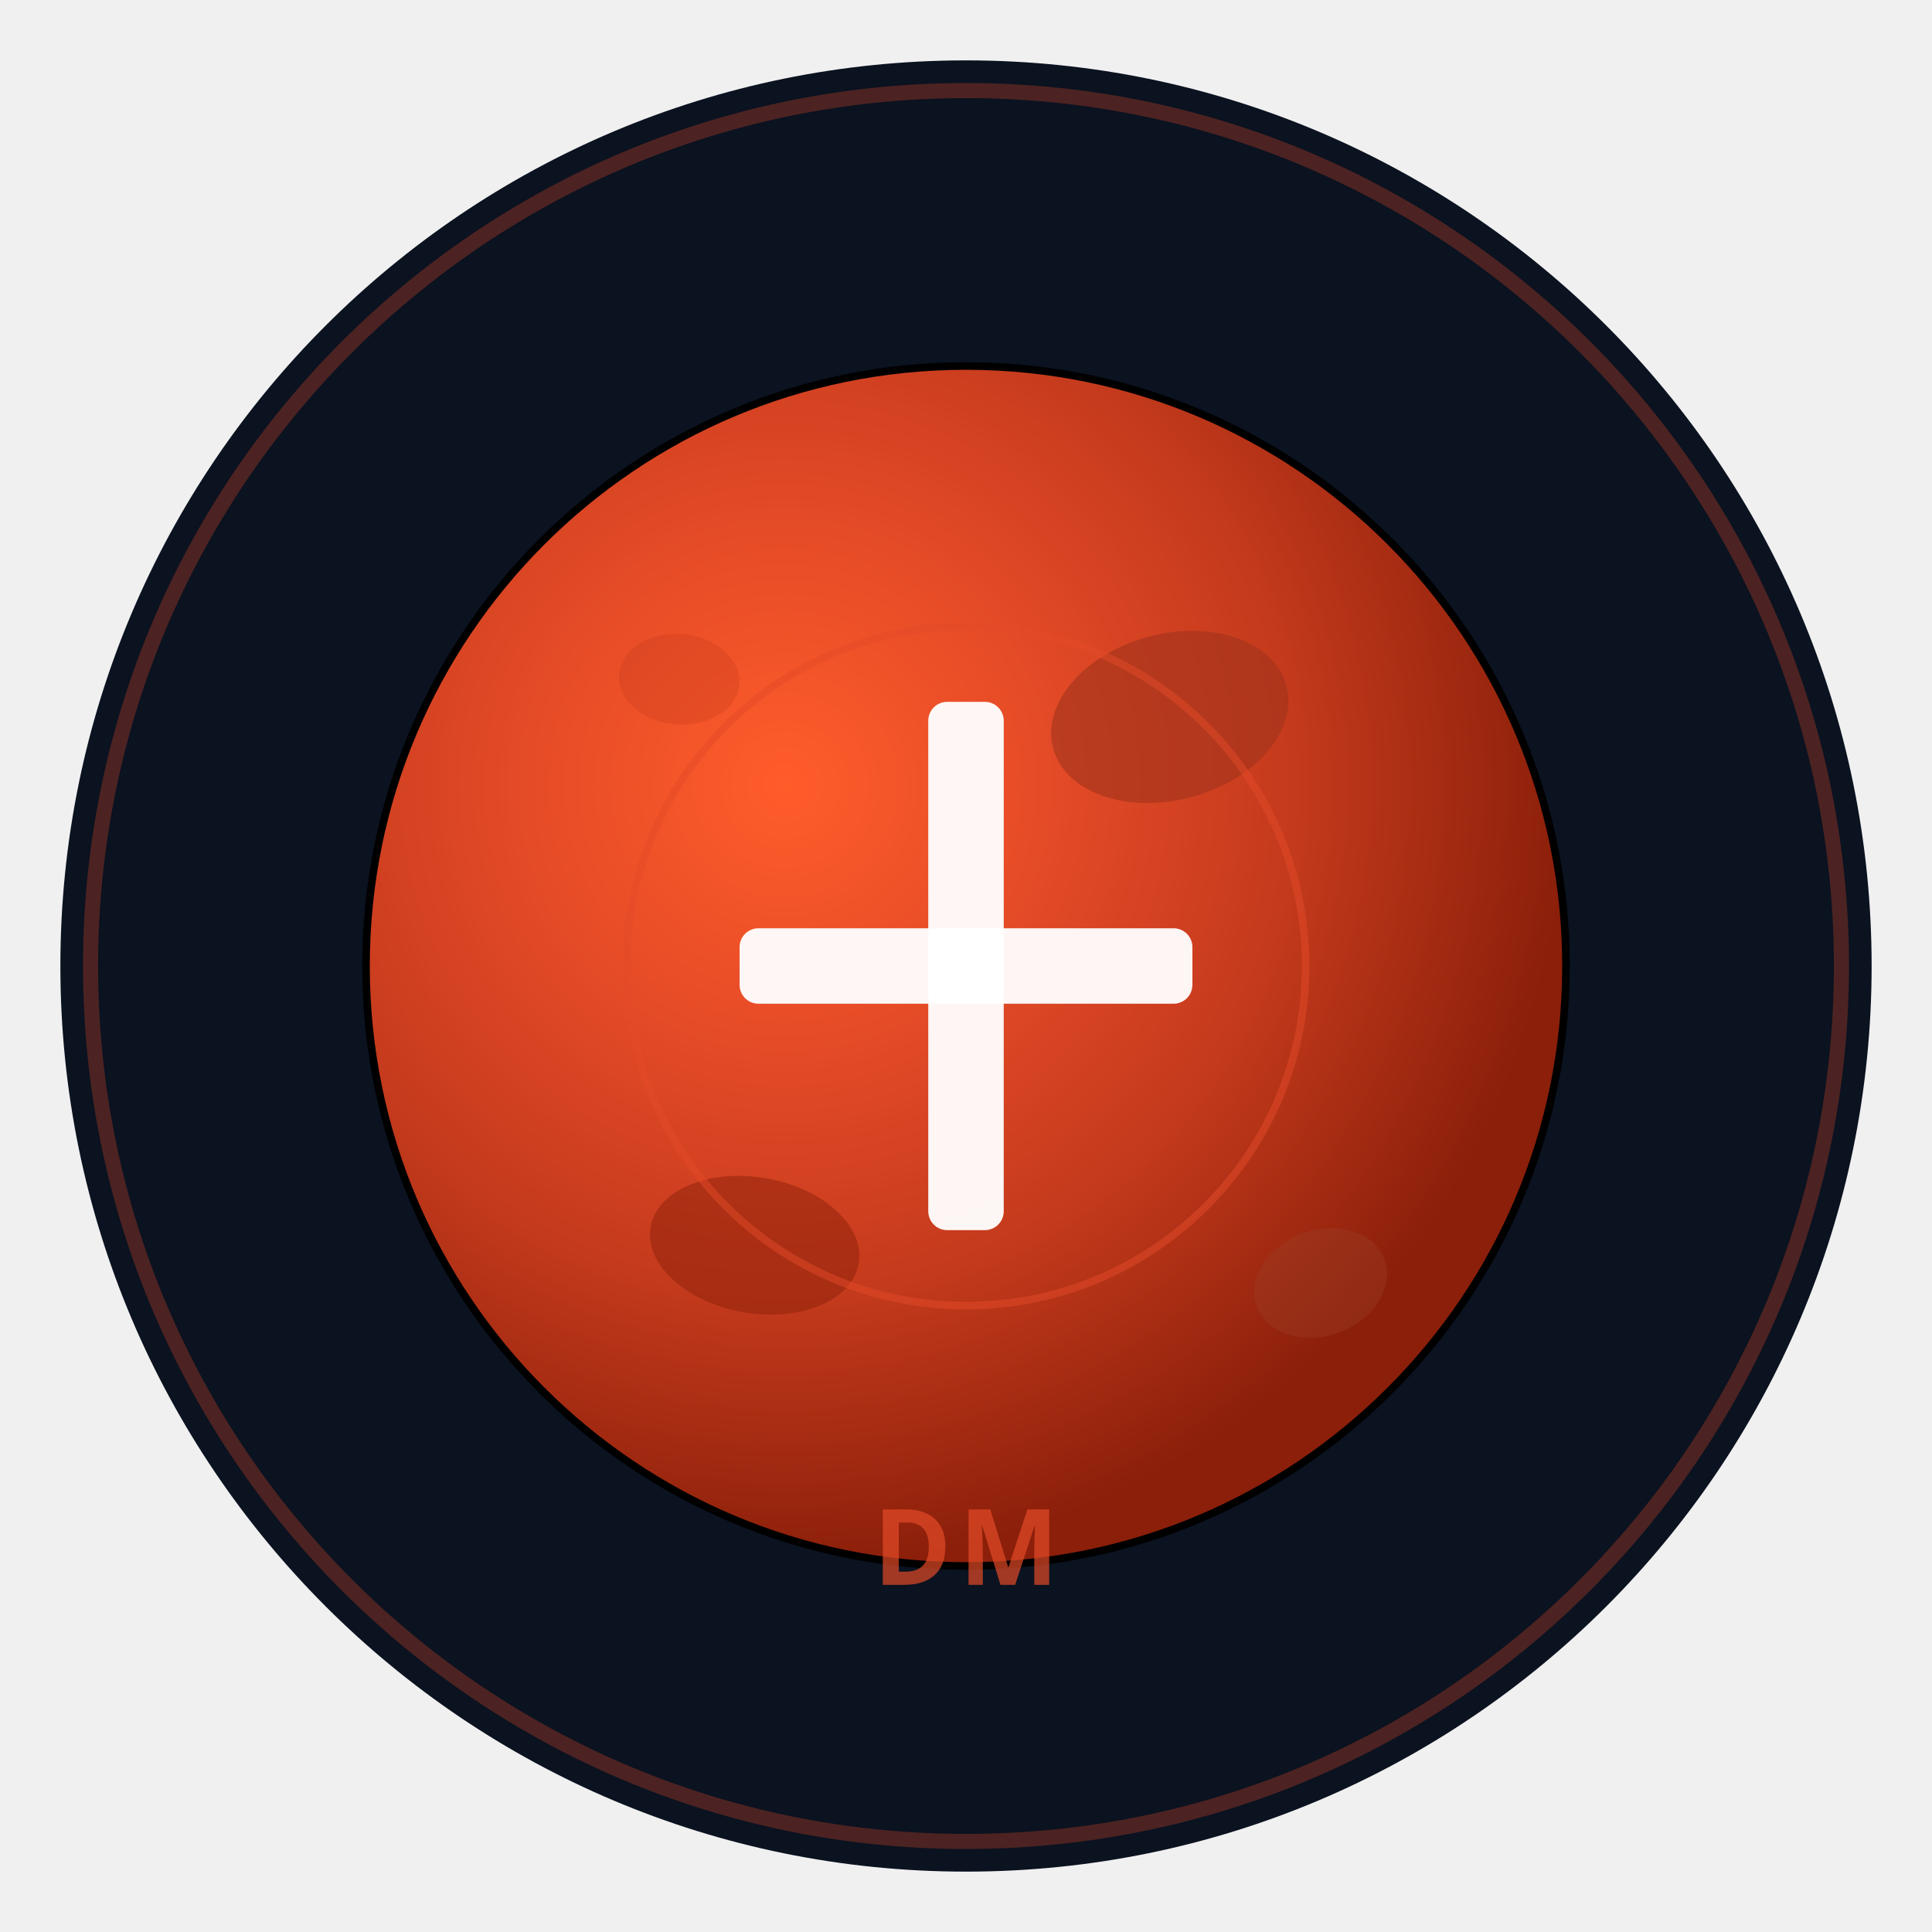
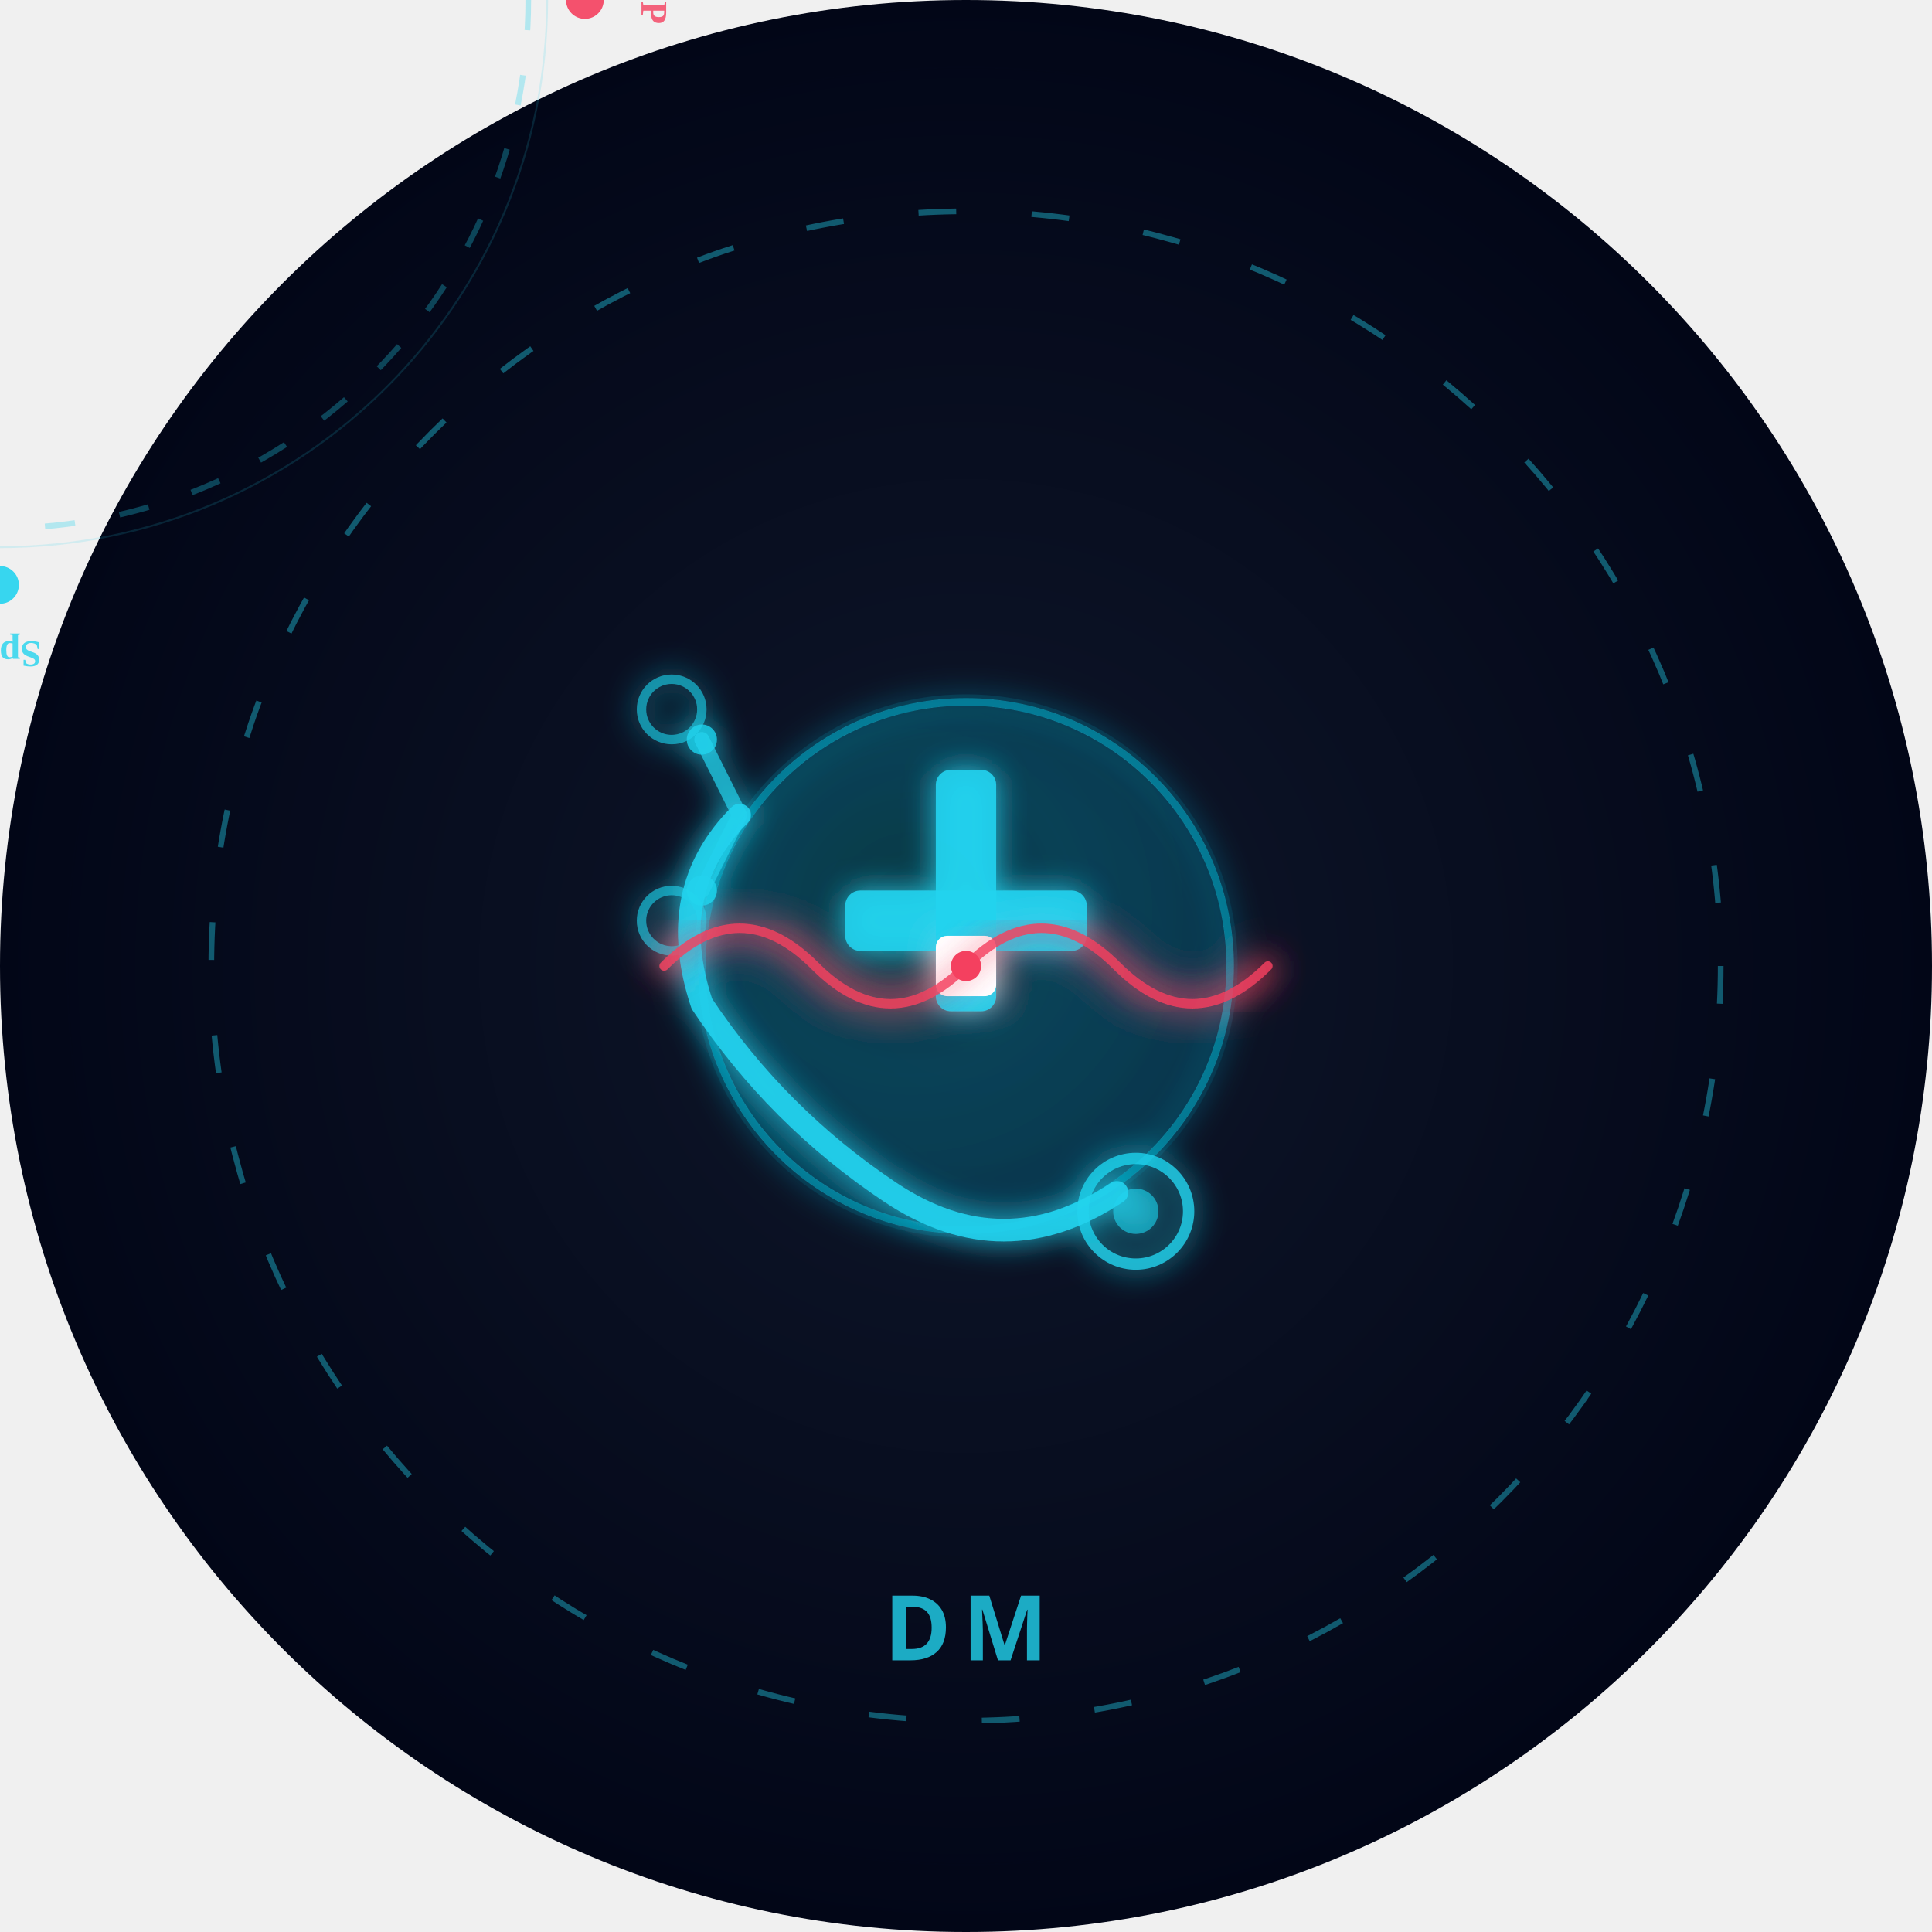
<svg xmlns="http://www.w3.org/2000/svg" viewBox="0 0 512 512">
-   <circle cx="256" cy="256" r="240" fill="#0B1220" />
-   <circle cx="256" cy="256" r="232" fill="none" stroke="#e34a27" stroke-width="4" opacity="0.3" />
-   <circle cx="256" cy="256" r="160">
-     <animate attributeName="transform" type="rotate" from="0 256 256" to="360 256 256" dur="60s" repeatCount="indefinite" />
+   <defs>
+     <radialGradient id="bg-gradient" cx="50%" cy="50%" r="50%">
+       <stop offset="0%" stop-color="#0f172a" />
+       <stop offset="100%" stop-color="#020617" />
+     </radialGradient>
+     <radialGradient id="health-gradient" cx="40%" cy="40%" r="60%">
+       <stop offset="0%" stop-color="#0d9488" />
+       <stop offset="50%" stop-color="#06b6d4" />
+       <stop offset="100%" stop-color="#0891b2" />
+     </radialGradient>
+     <radialGradient id="pulse-gradient" cx="50%" cy="50%" r="50%">
+       <stop offset="0%" stop-color="#22d3ee" stop-opacity="0.4" />
+       <stop offset="70%" stop-color="#06b6d4" stop-opacity="0.15" />
+       <stop offset="100%" stop-color="#0891b2" stop-opacity="0" />
+     </radialGradient>
+     <filter id="glow">
+       <feGaussianBlur stdDeviation="4" result="coloredBlur" />
+       <feMerge>
+         <feMergeNode in="coloredBlur" />
+         <feMergeNode in="SourceGraphic" />
+       </feMerge>
+     </filter>
+   </defs>
+   <circle cx="256" cy="256" r="256" fill="url(#bg-gradient)" />
+   <circle cx="256" cy="256" r="240" fill="none" stroke="url(#pulse-gradient)" stroke-width="4" opacity="0.8" filter="url(#glow)">
+     <animate attributeName="stroke-width" values="2;4;2" dur="2s" repeatCount="indefinite" />
+     <animate attributeName="opacity" values="0.6;1;0.6" dur="2s" repeatCount="indefinite" />
  </circle>
-   <defs>
-     <radialGradient id="mars-gradient" cx="35%" cy="35%" r="65%" fx="35%" fy="35%">
-       <stop offset="0%" stop-color="#ff5c2a" />
-       <stop offset="35%" stop-color="#e34a27" />
-       <stop offset="65%" stop-color="#c43a1c" />
-       <stop offset="100%" stop-color="#8b1f0a" />
-     </radialGradient>
-     <radialGradient id="mars-glow" cx="50%" cy="50%" r="50%">
-       <stop offset="0%" stop-color="#ff6b35" stop-opacity="0.4" />
-       <stop offset="100%" stop-color="#e34a27" stop-opacity="0" />
-     </radialGradient>
-   </defs>
-   <circle cx="256" cy="256" r="158" fill="url(#mars-gradient)" />
-   <ellipse cx="310" cy="190" rx="32" ry="22" fill="#a0321a" opacity="0.6" transform="rotate(-15 310 190)" />
-   <ellipse cx="200" cy="330" rx="28" ry="18" fill="#8b1f0a" opacity="0.5" transform="rotate(10 200 330)" />
-   <ellipse cx="350" cy="340" rx="18" ry="14" fill="#9a3d22" opacity="0.4" transform="rotate(-20 350 340)" />
-   <ellipse cx="180" cy="180" rx="16" ry="12" fill="#c43a1c" opacity="0.3" transform="rotate(5 180 180)" />
-   <circle cx="256" cy="256" r="165" fill="none" stroke="url(#mars-glow)" stroke-width="3" opacity="0.6" />
-   <defs>
-     <radialGradient id="mars-glow" cx="50%" cy="50%" r="50%">
-       <stop offset="0%" stop-color="#ff6b35" stop-opacity="0.4" />
-       <stop offset="100%" stop-color="#e34a27" stop-opacity="0" />
-     </radialGradient>
-   </defs>
-   <g transform="translate(256, 256)">
-     <rect x="-10" y="-70" width="20" height="140" rx="5" fill="white" opacity="0.95">
-       <animate attributeName="opacity" values="0.95;1;0.95" dur="3s" repeatCount="indefinite" />
-     </rect>
-     <rect x="-60" y="-10" width="120" height="20" rx="5" fill="white" opacity="0.95">
-       <animate attributeName="opacity" values="0.95;1;0.95" dur="3s" repeatCount="indefinite" />
-     </rect>
-     <rect x="-10" y="-10" width="20" height="20" rx="4" fill="white" opacity="1" />
+   <circle cx="256" cy="256" r="200" fill="none" stroke="#22d3ee" stroke-width="1.5" opacity="0.4" stroke-dasharray="10 20">
+     <animateTransform attributeName="transform" type="rotate" from="0 256 256" to="360 256 256" dur="30s" repeatCount="indefinite" />
+   </circle>
+   <g transform="translate(256, 256)" filter="url(#glow)">
+     <circle r="72" fill="url(#health-gradient)" opacity="0.15" />
+     <circle r="70" fill="none" stroke="#06b6d4" stroke-width="2" opacity="0.5" />
+     <g class="stethoscope">
+       <path d="M-60,-40 Q-80,-20 -70,10 Q-50,40 -20,60 Q10,80 40,60" fill="none" stroke="#22d3ee" stroke-width="6" stroke-linecap="round" stroke-linejoin="round" opacity="0.9">
+         <animate attributeName="stroke-dashoffset" from="300" to="0" dur="2s" repeatCount="indefinite" />
+       </path>
+       <circle cx="45" cy="65" r="14" fill="none" stroke="#22d3ee" stroke-width="3" opacity="0.8">
+         <animate attributeName="r" values="14;16;14" dur="1.5s" repeatCount="indefinite" />
+         <animate attributeName="opacity" values="0.8;1;0.8" dur="1.5s" repeatCount="indefinite" />
+       </circle>
+       <circle cx="45" cy="65" r="6" fill="#22d3ee" opacity="0.6" />
+       <path d="M-60,-40 L-70,-60 M-60,-40 L-70,-20" stroke="#22d3ee" stroke-width="4" stroke-linecap="round" opacity="0.7" />
+       <circle cx="-70" cy="-60" r="4" fill="#22d3ee" opacity="0.8" />
+       <circle cx="-70" cy="-20" r="4" fill="#22d3ee" opacity="0.8" />
+       <circle cx="-78" cy="-68" r="8" fill="none" stroke="#22d3ee" stroke-width="2.5" opacity="0.6" />
+       <circle cx="-78" cy="-12" r="8" fill="none" stroke="#22d3ee" stroke-width="2.5" opacity="0.6" />
+     </g>
+     <g class="medical-cross">
+       <rect x="-8" y="-52" width="16" height="64" rx="4" fill="#22d3ee" opacity="0.9">
+         <animate attributeName="opacity" values="0.9;1;0.9" dur="2s" repeatCount="indefinite" />
+       </rect>
+       <rect x="-32" y="-20" width="64" height="16" rx="4" fill="#22d3ee" opacity="0.9">
+         <animate attributeName="opacity" values="0.9;1;0.9" dur="2s" repeatCount="indefinite" />
+       </rect>
+       <rect x="-8" y="-8" width="16" height="16" rx="3" fill="white" opacity="1" />
+     </g>
+     <path d="M-80,0 Q-60,-20 -40,0 Q-20,20 0,0 Q20,-20 40,0 Q60,20 80,0" fill="none" stroke="#f43f5e" stroke-width="2.5" stroke-linecap="round" stroke-linejoin="round" opacity="0.85" filter="url(#glow)">
+       <animate attributeName="stroke-dashoffset" from="400" to="0" dur="1.5s" repeatCount="indefinite" />
+     </path>
+     <circle cx="0" cy="0" r="4" fill="#f43f5e" opacity="1">
+       <animate attributeName="r" values="4;8;4" dur="1s" repeatCount="indefinite" />
+       <animate attributeName="opacity" values="1;0.5;1" dur="1s" repeatCount="indefinite" />
+     </circle>
  </g>
-   <circle cx="256" cy="256" r="90" fill="none" stroke="#e34a27" stroke-width="2" opacity="0.5" />
-   <text x="256" y="420" font-family="system-ui, sans-serif" font-size="28" font-weight="800" fill="#e34a27" text-anchor="middle" letter-spacing="2" opacity="0.7">DM</text>
+   <g class="vitals-ring">
+     <circle r="140" fill="none" stroke="#22d3ee" stroke-width="1.5" opacity="0.3" stroke-dasharray="8 12">
+       <animateTransform attributeName="transform" type="rotate" from="0 0 0" to="360 0 0" dur="40s" repeatCount="indefinite" />
+     </circle>
+     <circle r="145" fill="none" stroke="#22d3ee" stroke-width="0.5" opacity="0.15">
+       <animateTransform attributeName="transform" type="rotate" from="0 0 0" to="-360 0 0" dur="25s" repeatCount="indefinite" />
+     </circle>
+   </g>
+   <g class="vital-points">
+     <g transform="rotate(0)">
+       <circle cx="0" cy="-155" r="5" fill="#22d3ee" opacity="0.9">
+         <animate attributeName="opacity" values="0.6;1;0.6" dur="1.2s" repeatCount="indefinite" />
+       </circle>
+       <text x="0" y="-170" text-anchor="middle" font-size="10" font-weight="700" fill="#22d3ee" opacity="0.8">HR</text>
+     </g>
+     <g transform="rotate(90)">
+       <circle cx="0" cy="-155" r="5" fill="#f43f5e" opacity="0.9">
+         <animate attributeName="opacity" values="0.6;1;0.6" dur="1s" repeatCount="indefinite" />
+       </circle>
+       <text x="0" y="-170" text-anchor="middle" font-size="10" font-weight="700" fill="#f43f5e" opacity="0.8">BP</text>
+     </g>
+     <g transform="rotate(180)">
+       <circle cx="0" cy="-155" r="5" fill="#22d3ee" opacity="0.9">
+         <animate attributeName="opacity" values="0.6;1;0.6" dur="1.1s" repeatCount="indefinite" />
+       </circle>
+       <text x="0" y="-170" text-anchor="middle" font-size="10" font-weight="700" fill="#22d3ee" opacity="0.8">SpO₂</text>
+     </g>
+     <g transform="rotate(270)">
+       <circle cx="0" cy="-155" r="5" fill="#22d3ee" opacity="0.9">
+         <animate attributeName="opacity" values="0.6;1;0.6" dur="1.3s" repeatCount="indefinite" />
+       </circle>
+       <text x="0" y="-170" text-anchor="middle" font-size="10" font-weight="700" fill="#22d3ee" opacity="0.8">T°</text>
+     </g>
+   </g>
+   <text x="256" y="440" font-family="system-ui, sans-serif" font-size="24" font-weight="800" fill="#22d3ee" text-anchor="middle" letter-spacing="3" opacity="0.8">DM</text>
</svg>
